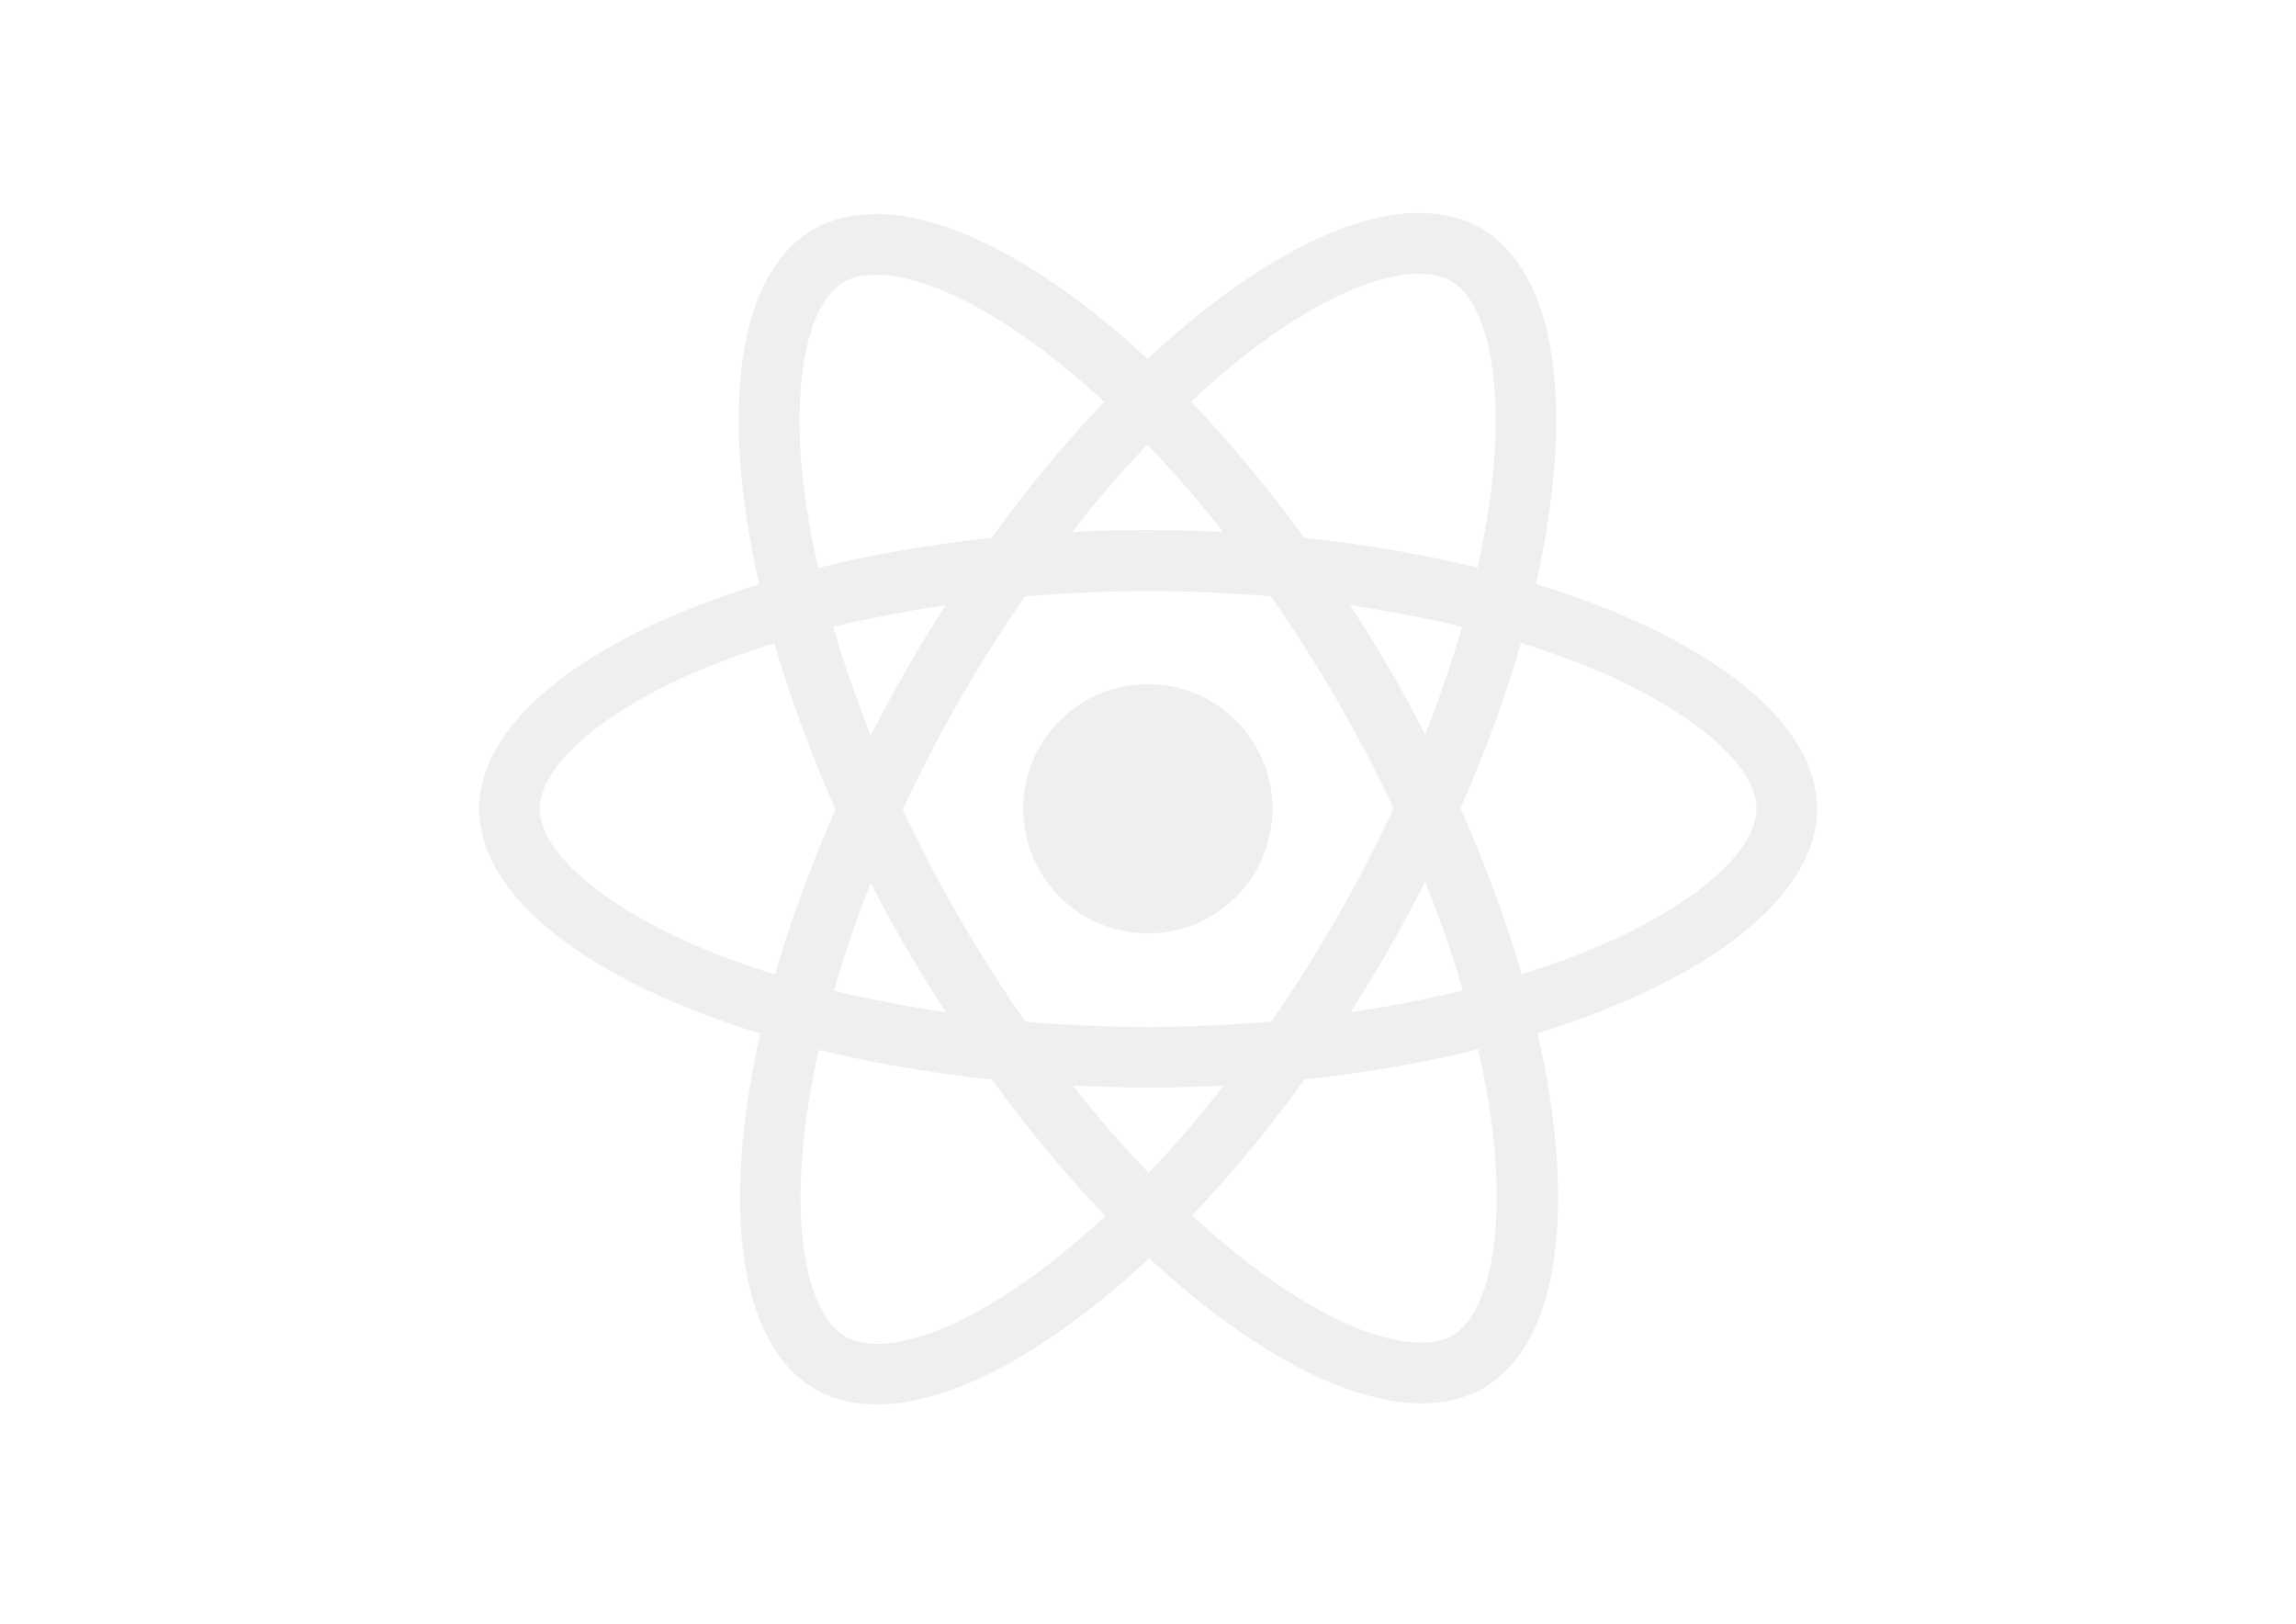
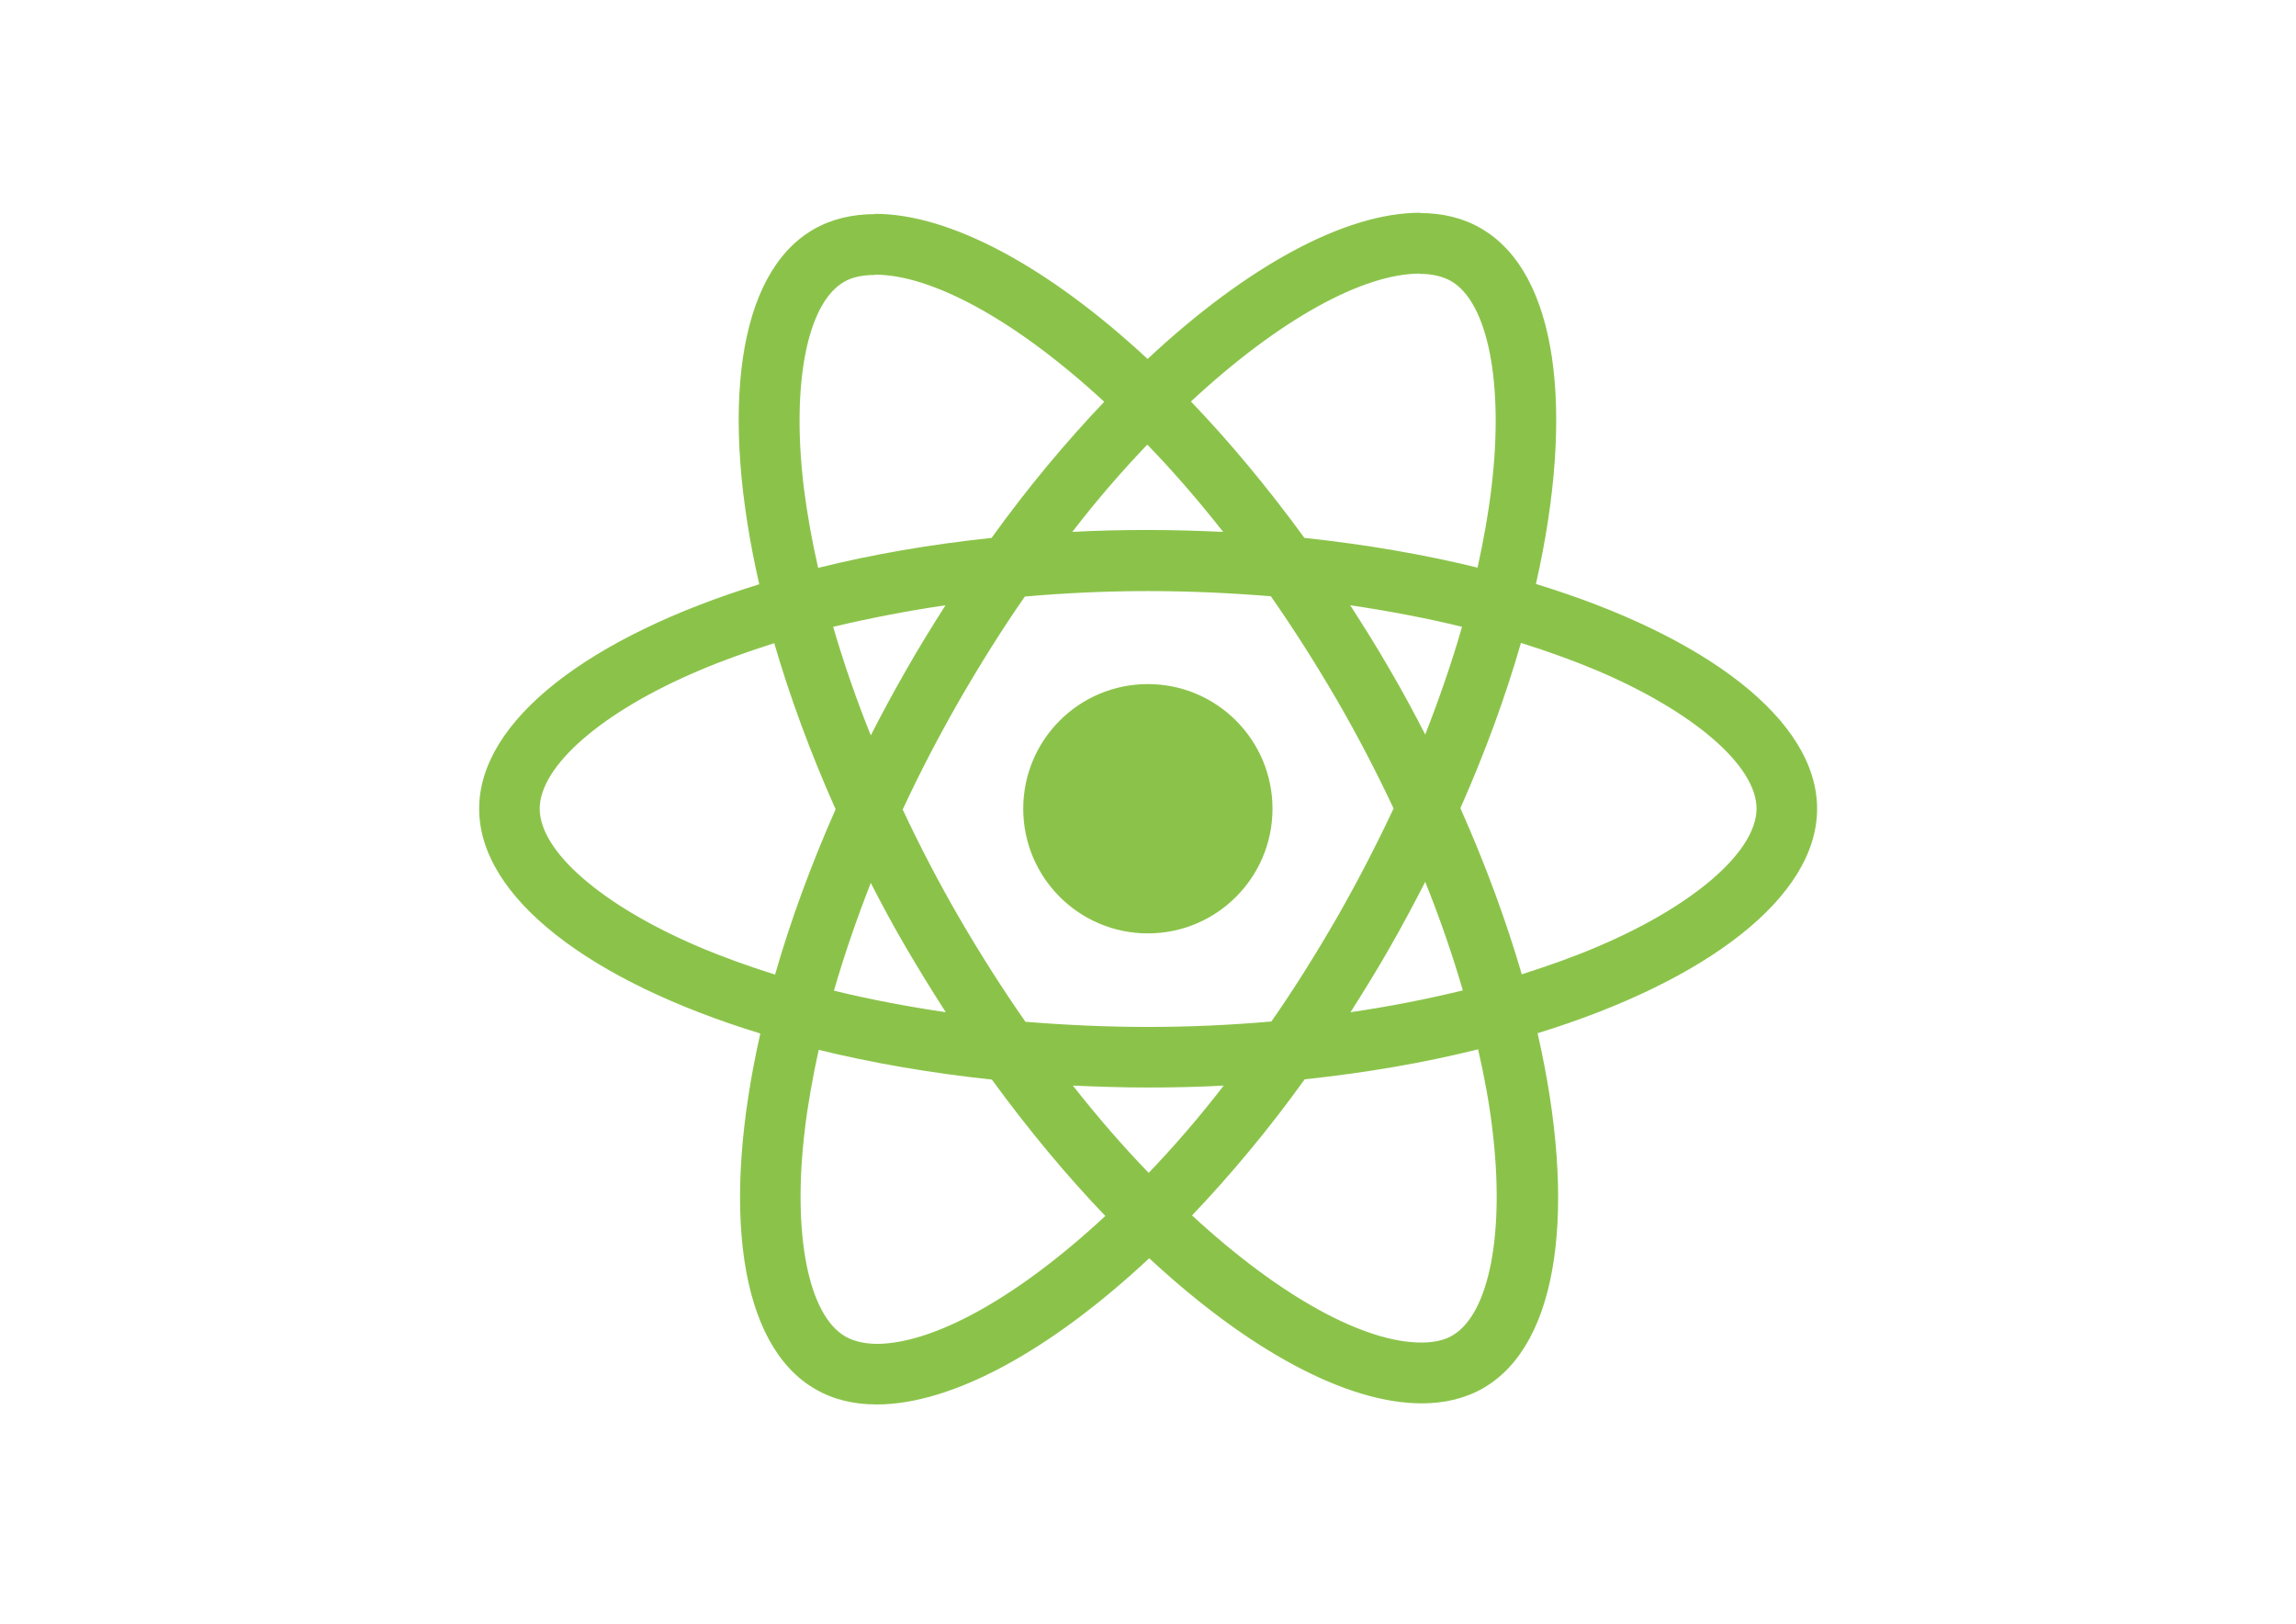
<svg xmlns="http://www.w3.org/2000/svg" viewBox="0 0 841.9 595.3">
-   <g fill="#efefef">
+   <g fill="#8bc34a">
    <path d="M666.3 296.5c0-32.5-40.7-63.3-103.1-82.4 14.4-63.6 8-114.2-20.2-130.4-6.5-3.8-14.1-5.6-22.4-5.6v22.3c4.6 0 8.3.9 11.4 2.6 13.6 7.8 19.5 37.5 14.9 75.7-1.1 9.4-2.9 19.3-5.1 29.4-19.6-4.8-41-8.5-63.5-10.9-13.5-18.5-27.5-35.3-41.6-50 32.6-30.3 63.2-46.9 84-46.9V78c-27.5 0-63.5 19.6-99.9 53.6-36.4-33.8-72.4-53.2-99.9-53.2v22.3c20.7 0 51.4 16.5 84 46.6-14 14.7-28 31.4-41.3 49.9-22.6 2.4-44 6.1-63.6 11-2.3-10-4-19.7-5.2-29-4.7-38.2 1.1-67.9 14.6-75.8 3-1.8 6.9-2.6 11.5-2.6V78.5c-8.4 0-16 1.8-22.6 5.6-28.1 16.2-34.4 66.7-19.9 130.1-62.2 19.2-102.7 49.9-102.7 82.3 0 32.5 40.7 63.3 103.1 82.4-14.4 63.6-8 114.2 20.2 130.4 6.5 3.8 14.1 5.6 22.5 5.6 27.5 0 63.5-19.6 99.9-53.6 36.4 33.8 72.4 53.2 99.9 53.2 8.4 0 16-1.8 22.6-5.6 28.1-16.2 34.4-66.7 19.9-130.1 62-19.1 102.5-49.9 102.5-82.3zm-130.2-66.7c-3.7 12.9-8.3 26.2-13.5 39.5-4.1-8-8.4-16-13.1-24-4.6-8-9.5-15.8-14.4-23.4 14.2 2.1 27.9 4.7 41 7.9zm-45.8 106.5c-7.8 13.5-15.8 26.3-24.1 38.2-14.9 1.3-30 2-45.2 2-15.1 0-30.2-.7-45-1.9-8.3-11.9-16.4-24.6-24.2-38-7.6-13.1-14.5-26.4-20.8-39.8 6.2-13.4 13.2-26.8 20.7-39.9 7.8-13.5 15.8-26.3 24.1-38.2 14.9-1.3 30-2 45.2-2 15.1 0 30.2.7 45 1.9 8.3 11.9 16.4 24.6 24.2 38 7.6 13.1 14.5 26.4 20.8 39.8-6.3 13.4-13.2 26.8-20.7 39.9zm32.3-13c5.4 13.4 10 26.8 13.8 39.8-13.1 3.2-26.9 5.9-41.2 8 4.9-7.7 9.8-15.6 14.4-23.7 4.6-8 8.9-16.1 13-24.1zM421.2 430c-9.3-9.6-18.6-20.3-27.8-32 9 .4 18.2.7 27.5.7 9.4 0 18.7-.2 27.8-.7-9 11.7-18.3 22.4-27.5 32zm-74.4-58.9c-14.2-2.1-27.9-4.7-41-7.9 3.7-12.9 8.3-26.2 13.5-39.5 4.1 8 8.4 16 13.1 24 4.7 8 9.5 15.8 14.4 23.4zM420.7 163c9.3 9.6 18.6 20.3 27.8 32-9-.4-18.2-.7-27.5-.7-9.4 0-18.7.2-27.8.7 9-11.7 18.3-22.4 27.5-32zm-74 58.9c-4.9 7.7-9.8 15.6-14.4 23.7-4.6 8-8.9 16-13 24-5.4-13.4-10-26.8-13.8-39.8 13.1-3.1 26.9-5.8 41.2-7.9zm-90.5 125.2c-35.4-15.1-58.3-34.9-58.3-50.6 0-15.7 22.9-35.6 58.3-50.6 8.6-3.7 18-7 27.7-10.1 5.7 19.6 13.2 40 22.5 60.9-9.2 20.8-16.6 41.1-22.2 60.6-9.9-3.1-19.3-6.5-28-10.2zM310 490c-13.6-7.8-19.5-37.5-14.9-75.7 1.1-9.4 2.9-19.3 5.1-29.4 19.6 4.8 41 8.5 63.5 10.9 13.5 18.5 27.5 35.3 41.6 50-32.6 30.3-63.2 46.9-84 46.9-4.5-.1-8.3-1-11.3-2.7zm237.2-76.2c4.7 38.2-1.1 67.9-14.6 75.8-3 1.8-6.9 2.6-11.5 2.6-20.7 0-51.4-16.5-84-46.6 14-14.7 28-31.4 41.3-49.9 22.6-2.4 44-6.1 63.6-11 2.3 10.1 4.1 19.8 5.2 29.1zm38.5-66.7c-8.6 3.7-18 7-27.7 10.1-5.7-19.6-13.2-40-22.5-60.9 9.2-20.8 16.6-41.1 22.2-60.6 9.9 3.1 19.3 6.5 28.1 10.2 35.4 15.1 58.3 34.9 58.3 50.6-.1 15.7-23 35.6-58.4 50.6zM320.8 78.4z" />
    <circle cx="420.9" cy="296.5" r="45.7" />
    <path d="M520.5 78.1z" />
  </g>
</svg>
